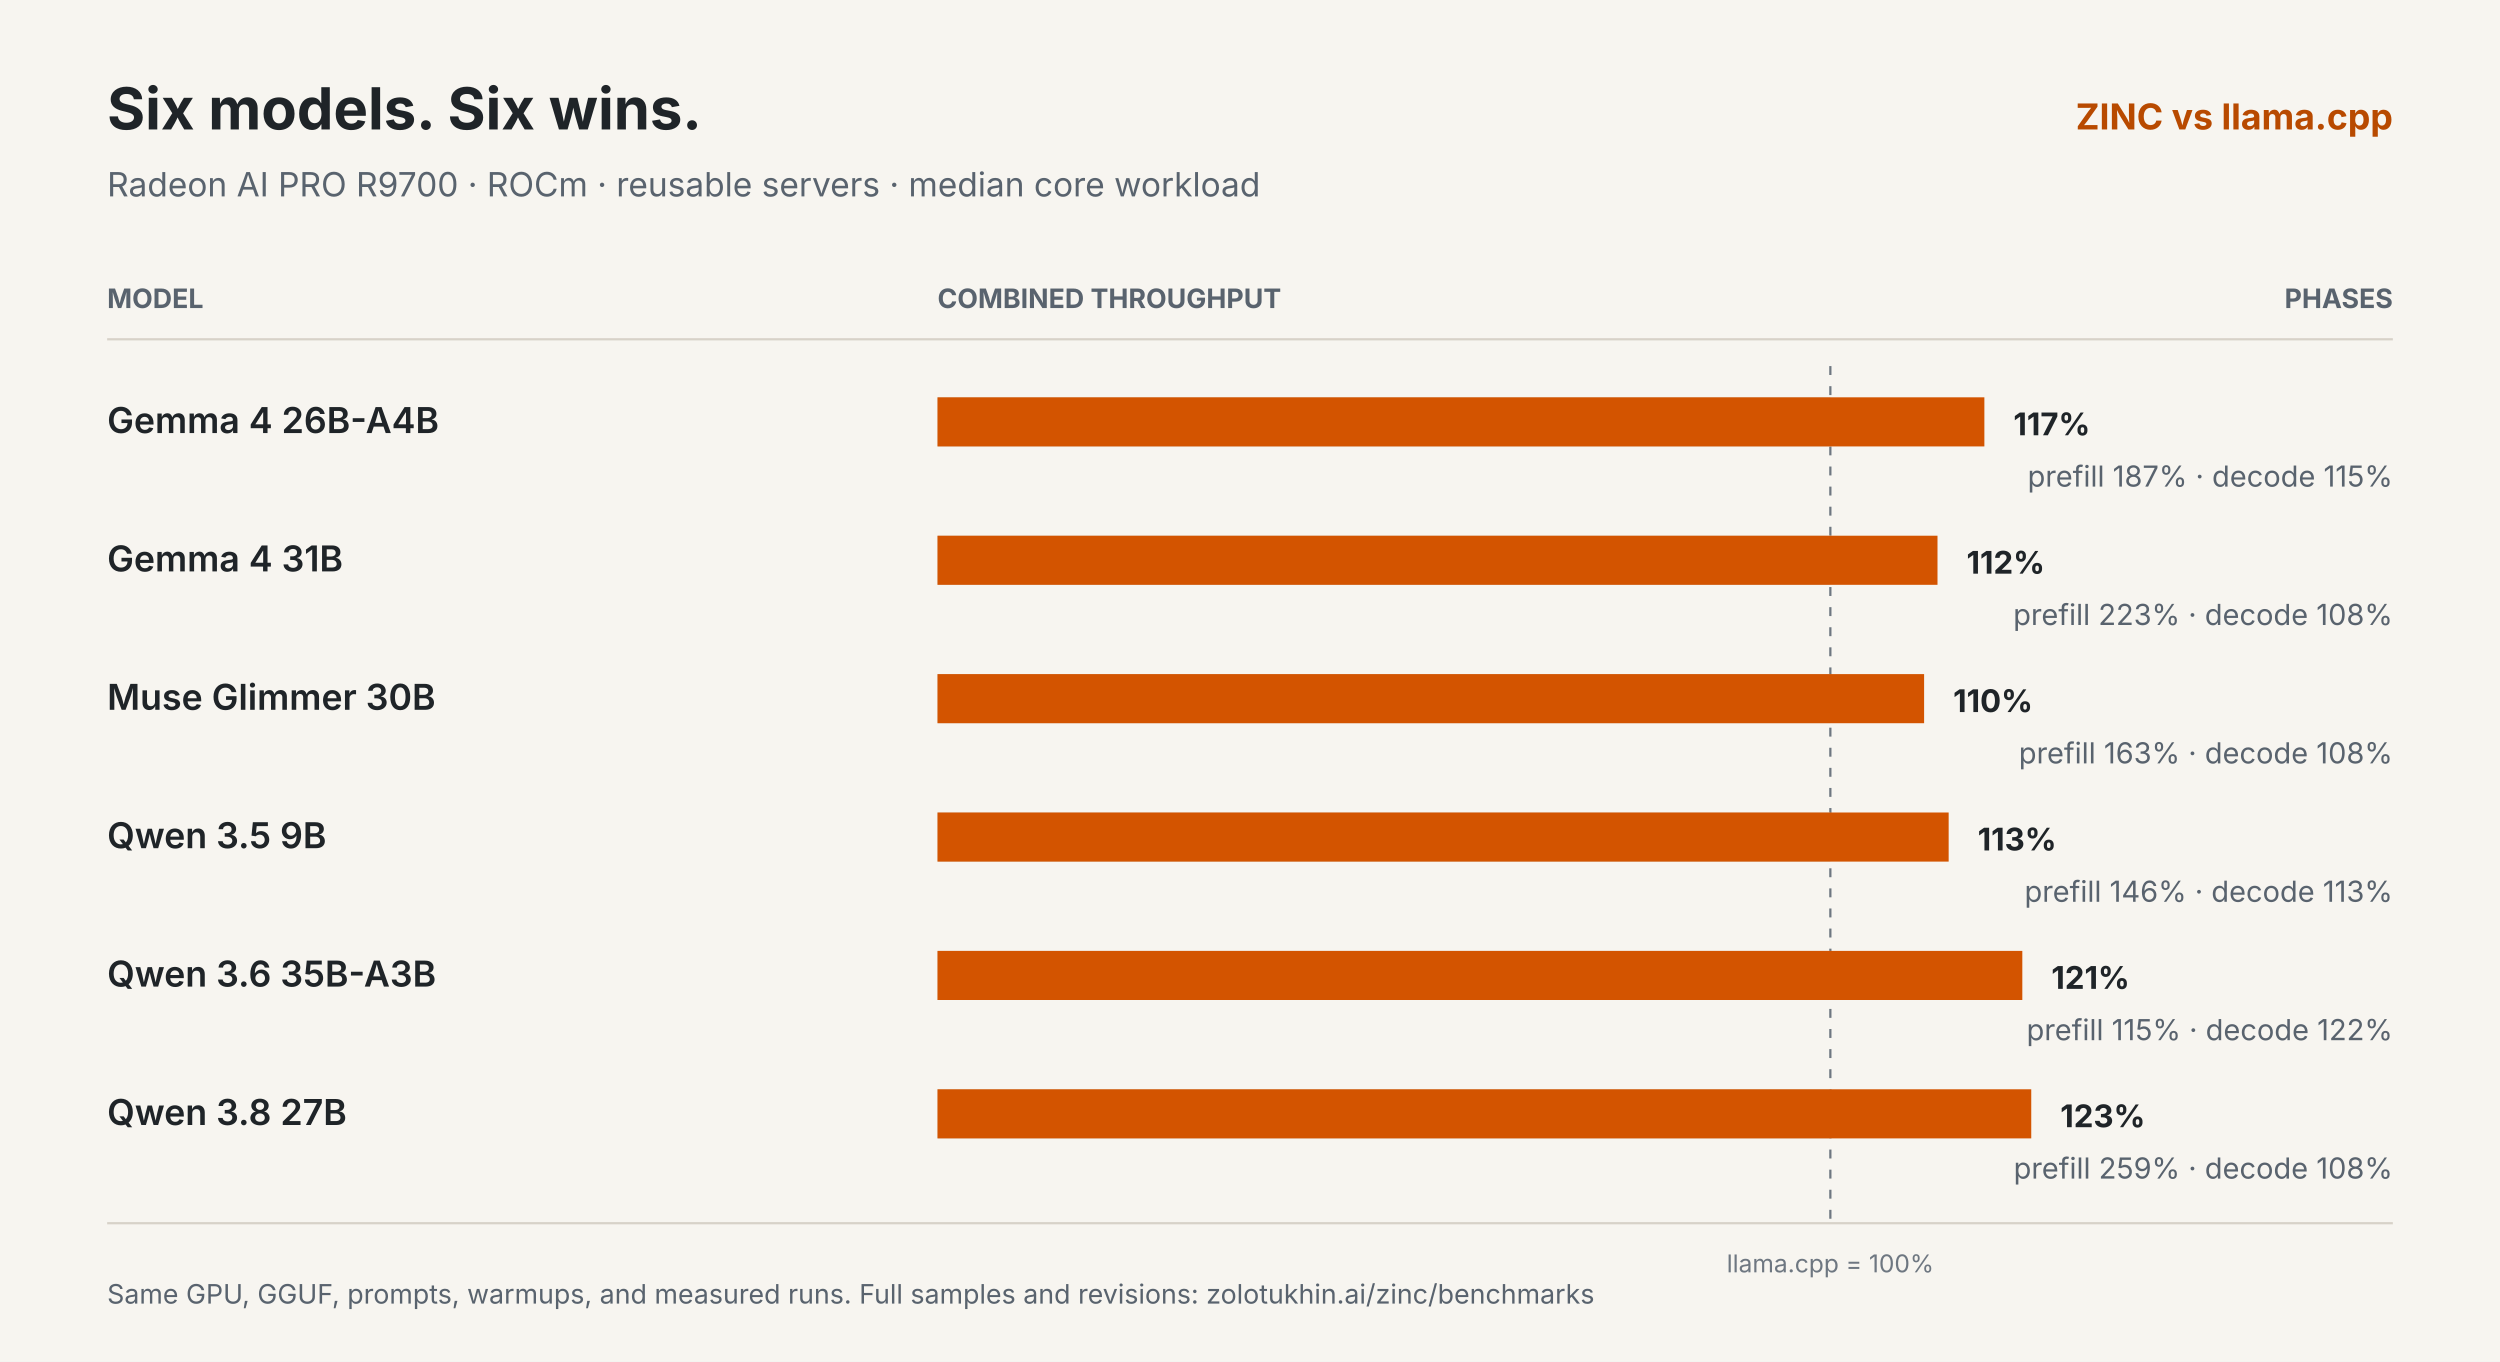
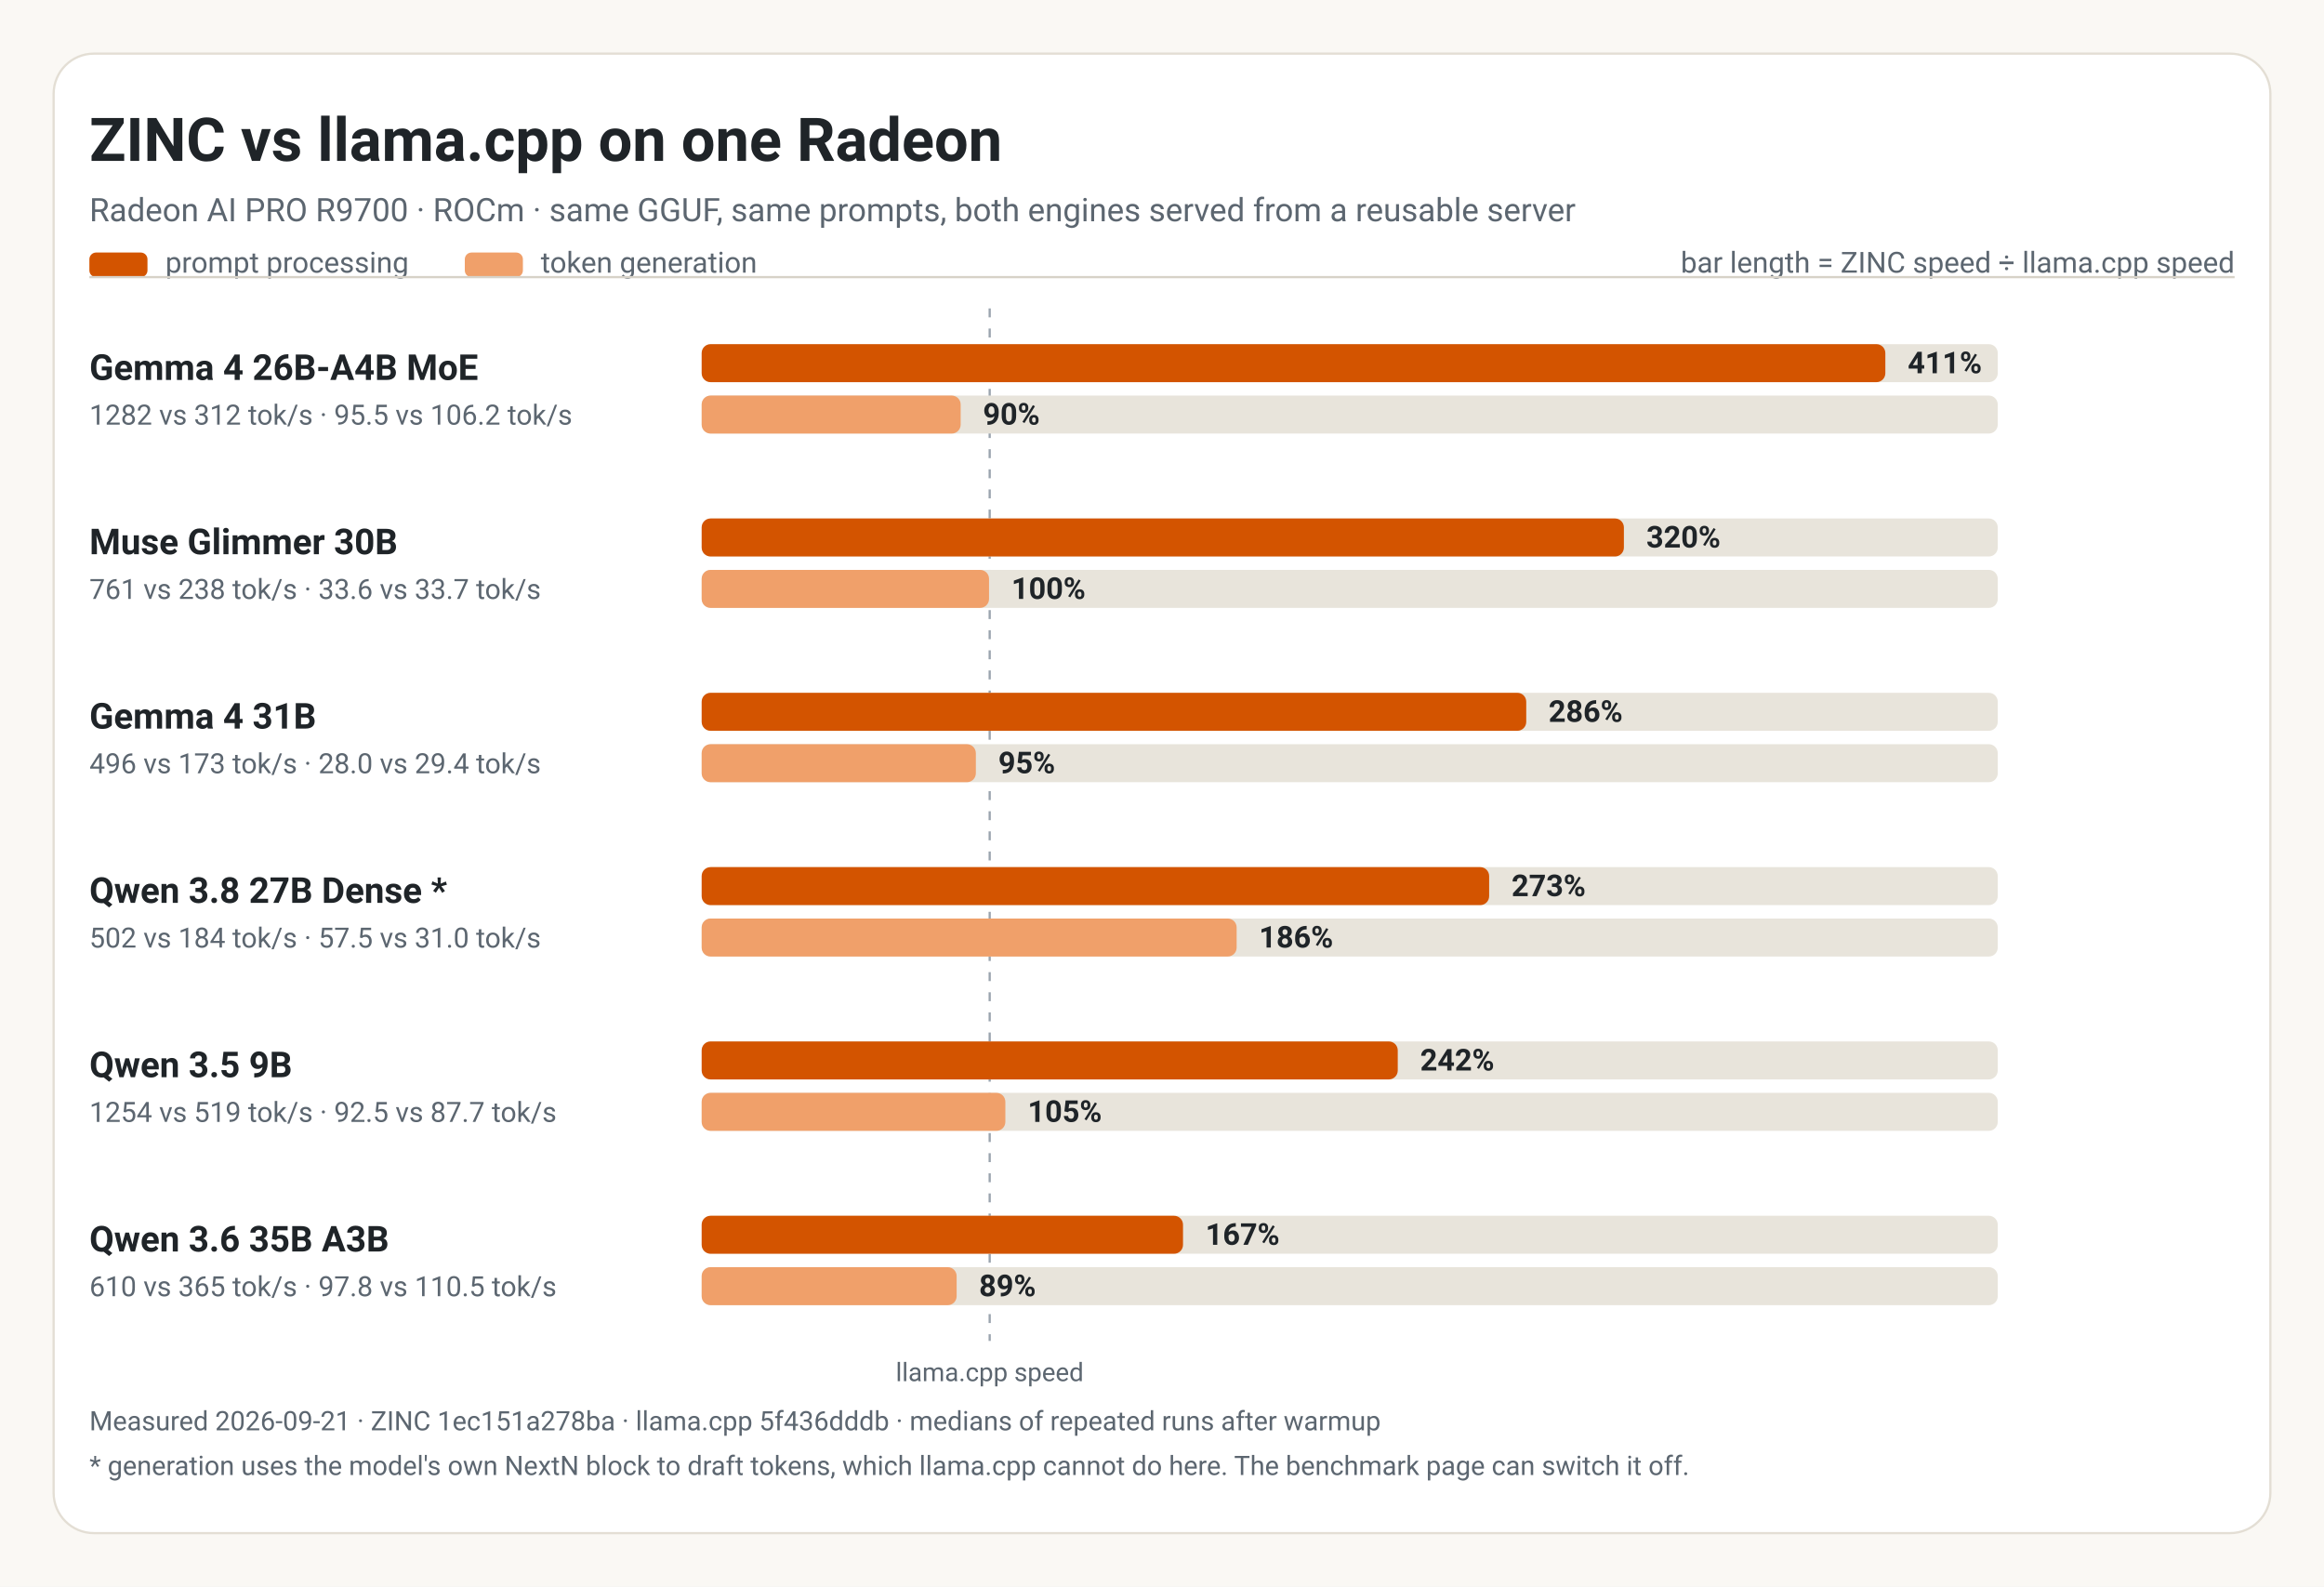
- <svg xmlns="http://www.w3.org/2000/svg" width="1120" height="610" viewBox="0 0 1120 610" role="img" aria-labelledby="title desc">
-   <rect width="1120" height="610" fill="#f7f5f0" />
-   <g font-family="-apple-system, BlinkMacSystemFont, 'Segoe UI', sans-serif" fill="#1f2428">
-     <text x="48" y="58" font-size="26" font-weight="700">Six models. Six wins.</text>
-     <text x="48" y="88" font-size="15" fill="#59636e">Radeon AI PRO R9700 · ROCm · reusable servers · median core workload</text>
-     <text x="1072" y="58" font-size="16" font-weight="700" text-anchor="end" fill="#b84a00">ZINC vs llama.cpp</text>
-     <text x="48" y="138" font-size="12" font-weight="700" fill="#59636e">MODEL</text>
-     <text x="420" y="138" font-size="12" font-weight="700" fill="#59636e">COMBINED THROUGHPUT</text>
-     <text x="1072" y="138" font-size="12" font-weight="700" text-anchor="end" fill="#59636e">PHASES</text>
-     <line x1="48" y1="152" x2="1072" y2="152" stroke="#d7d2c8" />
-     <line x1="820" y1="164" x2="820" y2="548" stroke="#6e7781" stroke-dasharray="4 5" />
-     <text x="820" y="570" font-size="11" text-anchor="middle" fill="#6e7781">llama.cpp = 100%</text>
-     <g transform="translate(0 176)">
-       <text x="48" y="18" font-size="16" font-weight="600">Gemma 4 26B-A4B</text>
-       <rect x="420" y="2" width="400" height="22" fill="#d9d5cc" />
-       <rect x="420" y="2" width="469" height="22" fill="#d35400" />
-       <text x="902" y="19" font-size="14" font-weight="700">117%</text>
-       <text x="1072" y="42" font-size="13" text-anchor="end" fill="#59636e">prefill 187% · decode 115%</text>
-     </g>
-     <g transform="translate(0 238)">
-       <text x="48" y="18" font-size="16" font-weight="600">Gemma 4 31B</text>
-       <rect x="420" y="2" width="400" height="22" fill="#d9d5cc" />
-       <rect x="420" y="2" width="448" height="22" fill="#d35400" />
-       <text x="881" y="19" font-size="14" font-weight="700">112%</text>
-       <text x="1072" y="42" font-size="13" text-anchor="end" fill="#59636e">prefill 223% · decode 108%</text>
-     </g>
-     <g transform="translate(0 300)">
-       <text x="48" y="18" font-size="16" font-weight="600">Muse Glimmer 30B</text>
-       <rect x="420" y="2" width="400" height="22" fill="#d9d5cc" />
-       <rect x="420" y="2" width="442" height="22" fill="#d35400" />
-       <text x="875" y="19" font-size="14" font-weight="700">110%</text>
-       <text x="1072" y="42" font-size="13" text-anchor="end" fill="#59636e">prefill 163% · decode 108%</text>
-     </g>
-     <g transform="translate(0 362)">
-       <text x="48" y="18" font-size="16" font-weight="600">Qwen 3.5 9B</text>
-       <rect x="420" y="2" width="400" height="22" fill="#d9d5cc" />
-       <rect x="420" y="2" width="453" height="22" fill="#d35400" />
-       <text x="886" y="19" font-size="14" font-weight="700">113%</text>
-       <text x="1072" y="42" font-size="13" text-anchor="end" fill="#59636e">prefill 146% · decode 113%</text>
-     </g>
-     <g transform="translate(0 424)">
-       <text x="48" y="18" font-size="16" font-weight="600">Qwen 3.6 35B-A3B</text>
-       <rect x="420" y="2" width="400" height="22" fill="#d9d5cc" />
-       <rect x="420" y="2" width="486" height="22" fill="#d35400" />
-       <text x="919" y="19" font-size="14" font-weight="700">121%</text>
-       <text x="1072" y="42" font-size="13" text-anchor="end" fill="#59636e">prefill 115% · decode 122%</text>
-     </g>
-     <g transform="translate(0 486)">
-       <text x="48" y="18" font-size="16" font-weight="600">Qwen 3.8 27B</text>
-       <rect x="420" y="2" width="400" height="22" fill="#d9d5cc" />
-       <rect x="420" y="2" width="490" height="22" fill="#d35400" />
-       <text x="923" y="19" font-size="14" font-weight="700">123%</text>
-       <text x="1072" y="42" font-size="13" text-anchor="end" fill="#59636e">prefill 259% · decode 108%</text>
-     </g>
-     <line x1="48" y1="548" x2="1072" y2="548" stroke="#d7d2c8" />
-     <text x="48" y="584" font-size="12" fill="#59636e">Same GPU, GGUF, prompts, warmups, and measured runs. Full samples and revisions: zolotukhin.ai/zinc/benchmarks</text>
+ <svg xmlns="http://www.w3.org/2000/svg" width="1040" height="710" viewBox="0 0 1040 710" role="img" aria-labelledby="title desc">
+   <rect width="1040" height="710" fill="#faf8f4" />
+   <rect x="24" y="24" width="992" height="662" rx="18" fill="#ffffff" stroke="#e3ded4" />
+   <g font-family="-apple-system, BlinkMacSystemFont, 'Segoe UI', Roboto, sans-serif" fill="#1f2428">
+     <text x="40" y="72" font-size="27" font-weight="700">ZINC vs llama.cpp on one Radeon</text>
+     <text x="40" y="99" font-size="14.5" fill="#5c6670">Radeon AI PRO R9700 · ROCm · same GGUF, same prompts, both engines served from a reusable server</text>
+     <rect x="40.0" y="113" width="26.0" height="11" rx="3" fill="#d35400" />
+     <text x="74" y="122" font-size="13" fill="#5c6670">prompt processing</text>
+     <rect x="208.0" y="113" width="26.0" height="11" rx="3" fill="#f0a06a" />
+     <text x="242" y="122" font-size="13" fill="#5c6670">token generation</text>
+     <text x="1000" y="122" font-size="13" text-anchor="end" fill="#5c6670">bar length = ZINC speed ÷ llama.cpp speed</text>
+     <line x1="40" y1="124" x2="1000" y2="124" stroke="#d7d2c8" />
+     <line x1="442.889" y1="138" x2="442.889" y2="600" stroke="#9aa4ae" stroke-dasharray="4 5" />
+     <text x="442.889" y="618" font-size="11.5" text-anchor="middle" fill="#5c6670">llama.cpp speed</text>
+     <text x="40" y="170" font-size="16" font-weight="600">Gemma 4 26B-A4B MoE</text>
+     <text x="40" y="190" font-size="12.5" fill="#5c6670">1282 vs 312 tok/s · 95.5 vs 106.2 tok/s</text>
+     <rect x="314.0" y="154" width="580.0" height="17" rx="4" fill="#e8e4db" />
+     <rect x="314.0" y="154" width="529.7" height="17" rx="4" fill="#d35400" />
+     <text x="853.711" y="167" font-size="13.5" font-weight="700" fill="#1f2428">411%</text>
+     <rect x="314.0" y="177" width="580.0" height="17" rx="4" fill="#e8e4db" />
+     <rect x="314.0" y="177" width="115.9" height="17" rx="4" fill="#f0a06a" />
+     <text x="439.875" y="190" font-size="13.5" font-weight="700" fill="#1f2428">90%</text>
+     <text x="40" y="248" font-size="16" font-weight="600">Muse Glimmer 30B</text>
+     <text x="40" y="268" font-size="12.5" fill="#5c6670">761 vs 238 tok/s · 33.6 vs 33.7 tok/s</text>
+     <rect x="314.0" y="232" width="580.0" height="17" rx="4" fill="#e8e4db" />
+     <rect x="314.0" y="232" width="412.7" height="17" rx="4" fill="#d35400" />
+     <text x="736.745" y="245" font-size="13.5" font-weight="700" fill="#1f2428">320%</text>
+     <rect x="314.0" y="255" width="580.0" height="17" rx="4" fill="#e8e4db" />
+     <rect x="314.0" y="255" width="128.6" height="17" rx="4" fill="#f0a06a" />
+     <text x="452.597" y="268" font-size="13.5" font-weight="700" fill="#1f2428">100%</text>
+     <text x="40" y="326" font-size="16" font-weight="600">Gemma 4 31B</text>
+     <text x="40" y="346" font-size="12.5" fill="#5c6670">496 vs 173 tok/s · 28.0 vs 29.4 tok/s</text>
+     <rect x="314.0" y="310" width="580.0" height="17" rx="4" fill="#e8e4db" />
+     <rect x="314.0" y="310" width="369.0" height="17" rx="4" fill="#d35400" />
+     <text x="692.982" y="323" font-size="13.5" font-weight="700" fill="#1f2428">286%</text>
+     <rect x="314.0" y="333" width="580.0" height="17" rx="4" fill="#e8e4db" />
+     <rect x="314.0" y="333" width="122.7" height="17" rx="4" fill="#f0a06a" />
+     <text x="446.735" y="346" font-size="13.5" font-weight="700" fill="#1f2428">95%</text>
+     <text x="40" y="404" font-size="16" font-weight="600">Qwen 3.8 27B Dense *</text>
+     <text x="40" y="424" font-size="12.5" fill="#5c6670">502 vs 184 tok/s · 57.5 vs 31.0 tok/s</text>
+     <rect x="314.0" y="388" width="580.0" height="17" rx="4" fill="#e8e4db" />
+     <rect x="314.0" y="388" width="352.4" height="17" rx="4" fill="#d35400" />
+     <text x="676.409" y="401" font-size="13.5" font-weight="700" fill="#1f2428">273%</text>
+     <rect x="314.0" y="411" width="580.0" height="17" rx="4" fill="#e8e4db" />
+     <rect x="314.0" y="411" width="239.4" height="17" rx="4" fill="#f0a06a" />
+     <text x="563.413" y="424" font-size="13.5" font-weight="700" fill="#1f2428">186%</text>
+     <text x="40" y="482" font-size="16" font-weight="600">Qwen 3.5 9B</text>
+     <text x="40" y="502" font-size="12.5" fill="#5c6670">1254 vs 519 tok/s · 92.5 vs 87.7 tok/s</text>
+     <rect x="314.0" y="466" width="580.0" height="17" rx="4" fill="#e8e4db" />
+     <rect x="314.0" y="466" width="311.5" height="17" rx="4" fill="#d35400" />
+     <text x="635.519" y="479" font-size="13.5" font-weight="700" fill="#1f2428">242%</text>
+     <rect x="314.0" y="489" width="580.0" height="17" rx="4" fill="#e8e4db" />
+     <rect x="314.0" y="489" width="135.9" height="17" rx="4" fill="#f0a06a" />
+     <text x="459.895" y="502" font-size="13.5" font-weight="700" fill="#1f2428">105%</text>
+     <text x="40" y="560" font-size="16" font-weight="600">Qwen 3.6 35B A3B</text>
+     <text x="40" y="580" font-size="12.5" fill="#5c6670">610 vs 365 tok/s · 97.8 vs 110.5 tok/s</text>
+     <rect x="314.0" y="544" width="580.0" height="17" rx="4" fill="#e8e4db" />
+     <rect x="314.0" y="544" width="215.4" height="17" rx="4" fill="#d35400" />
+     <text x="539.447" y="557" font-size="13.5" font-weight="700" fill="#1f2428">167%</text>
+     <rect x="314.0" y="567" width="580.0" height="17" rx="4" fill="#e8e4db" />
+     <rect x="314.0" y="567" width="114.1" height="17" rx="4" fill="#f0a06a" />
+     <text x="438.12" y="580" font-size="13.5" font-weight="700" fill="#1f2428">89%</text>
+     <text x="40" y="640" font-size="12" fill="#5c6670">Measured 2026-09-21 · ZINC 1ec151a278ba · llama.cpp 5f436dddb · medians of repeated runs after warmup</text>
+     <text x="40" y="660" font-size="12" fill="#5c6670">* generation uses the model's own NextN block to draft tokens, which llama.cpp cannot do here. The benchmark page can switch it off.</text>
  </g>
</svg>
